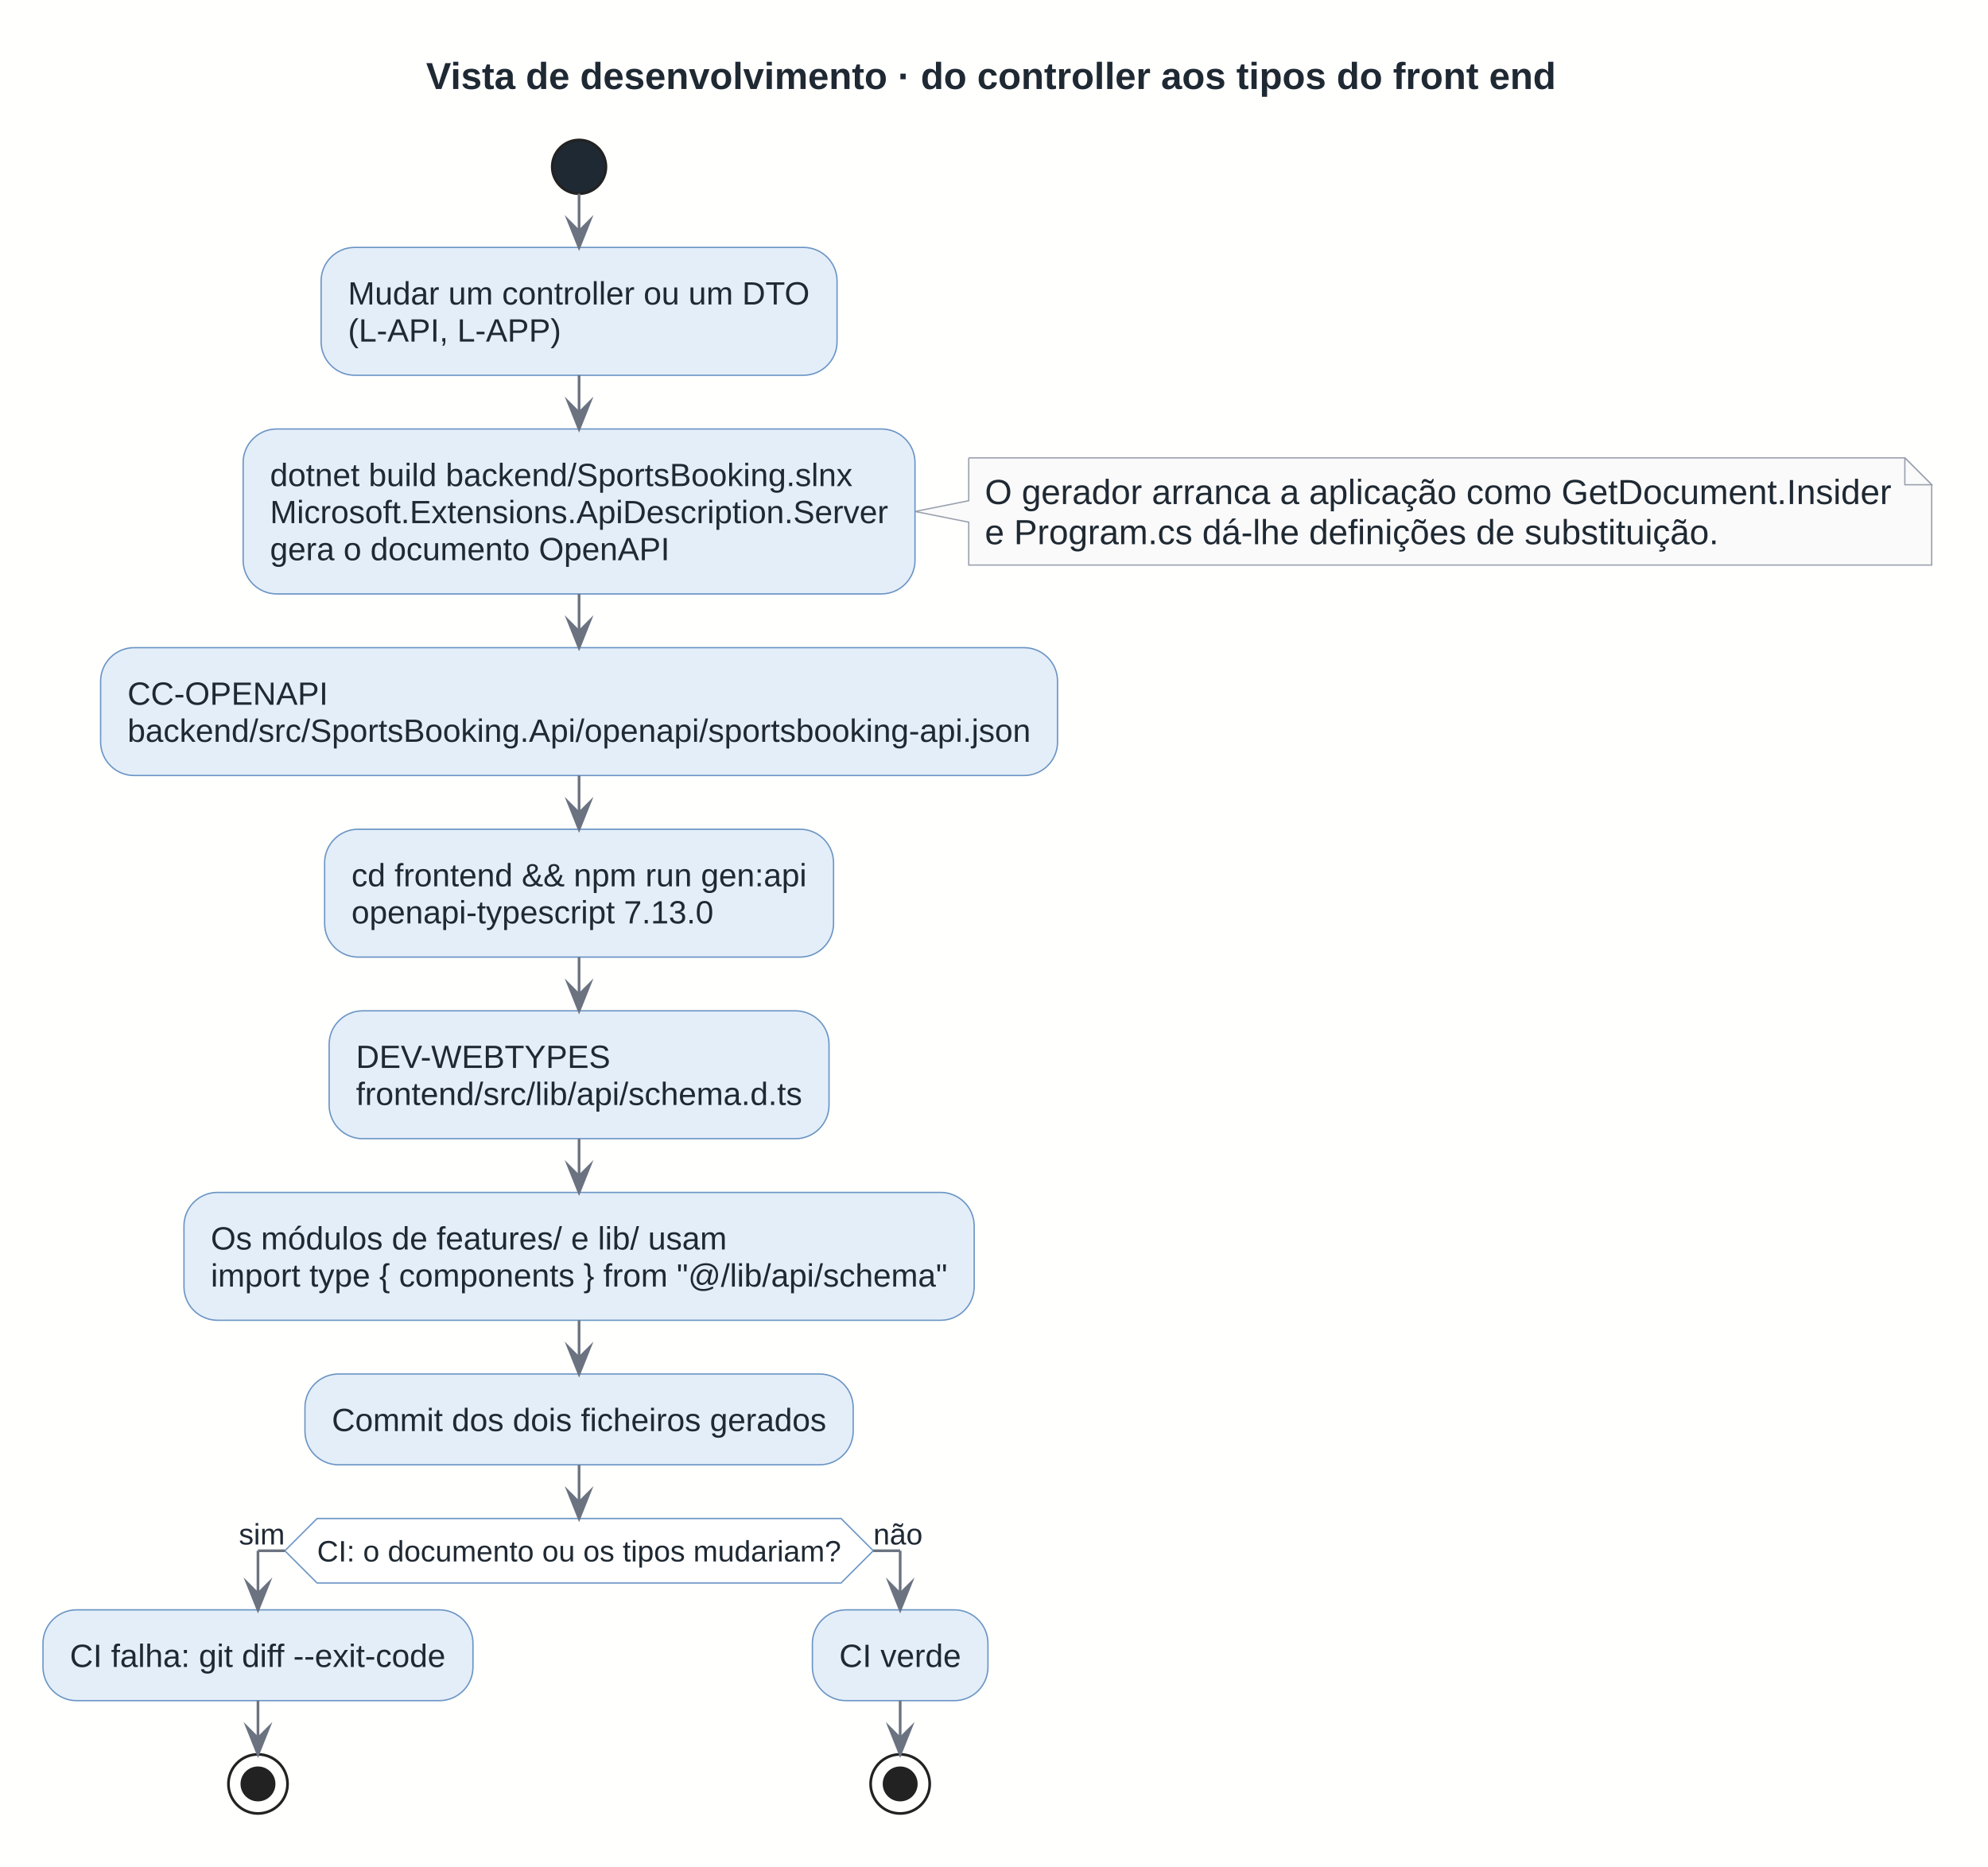
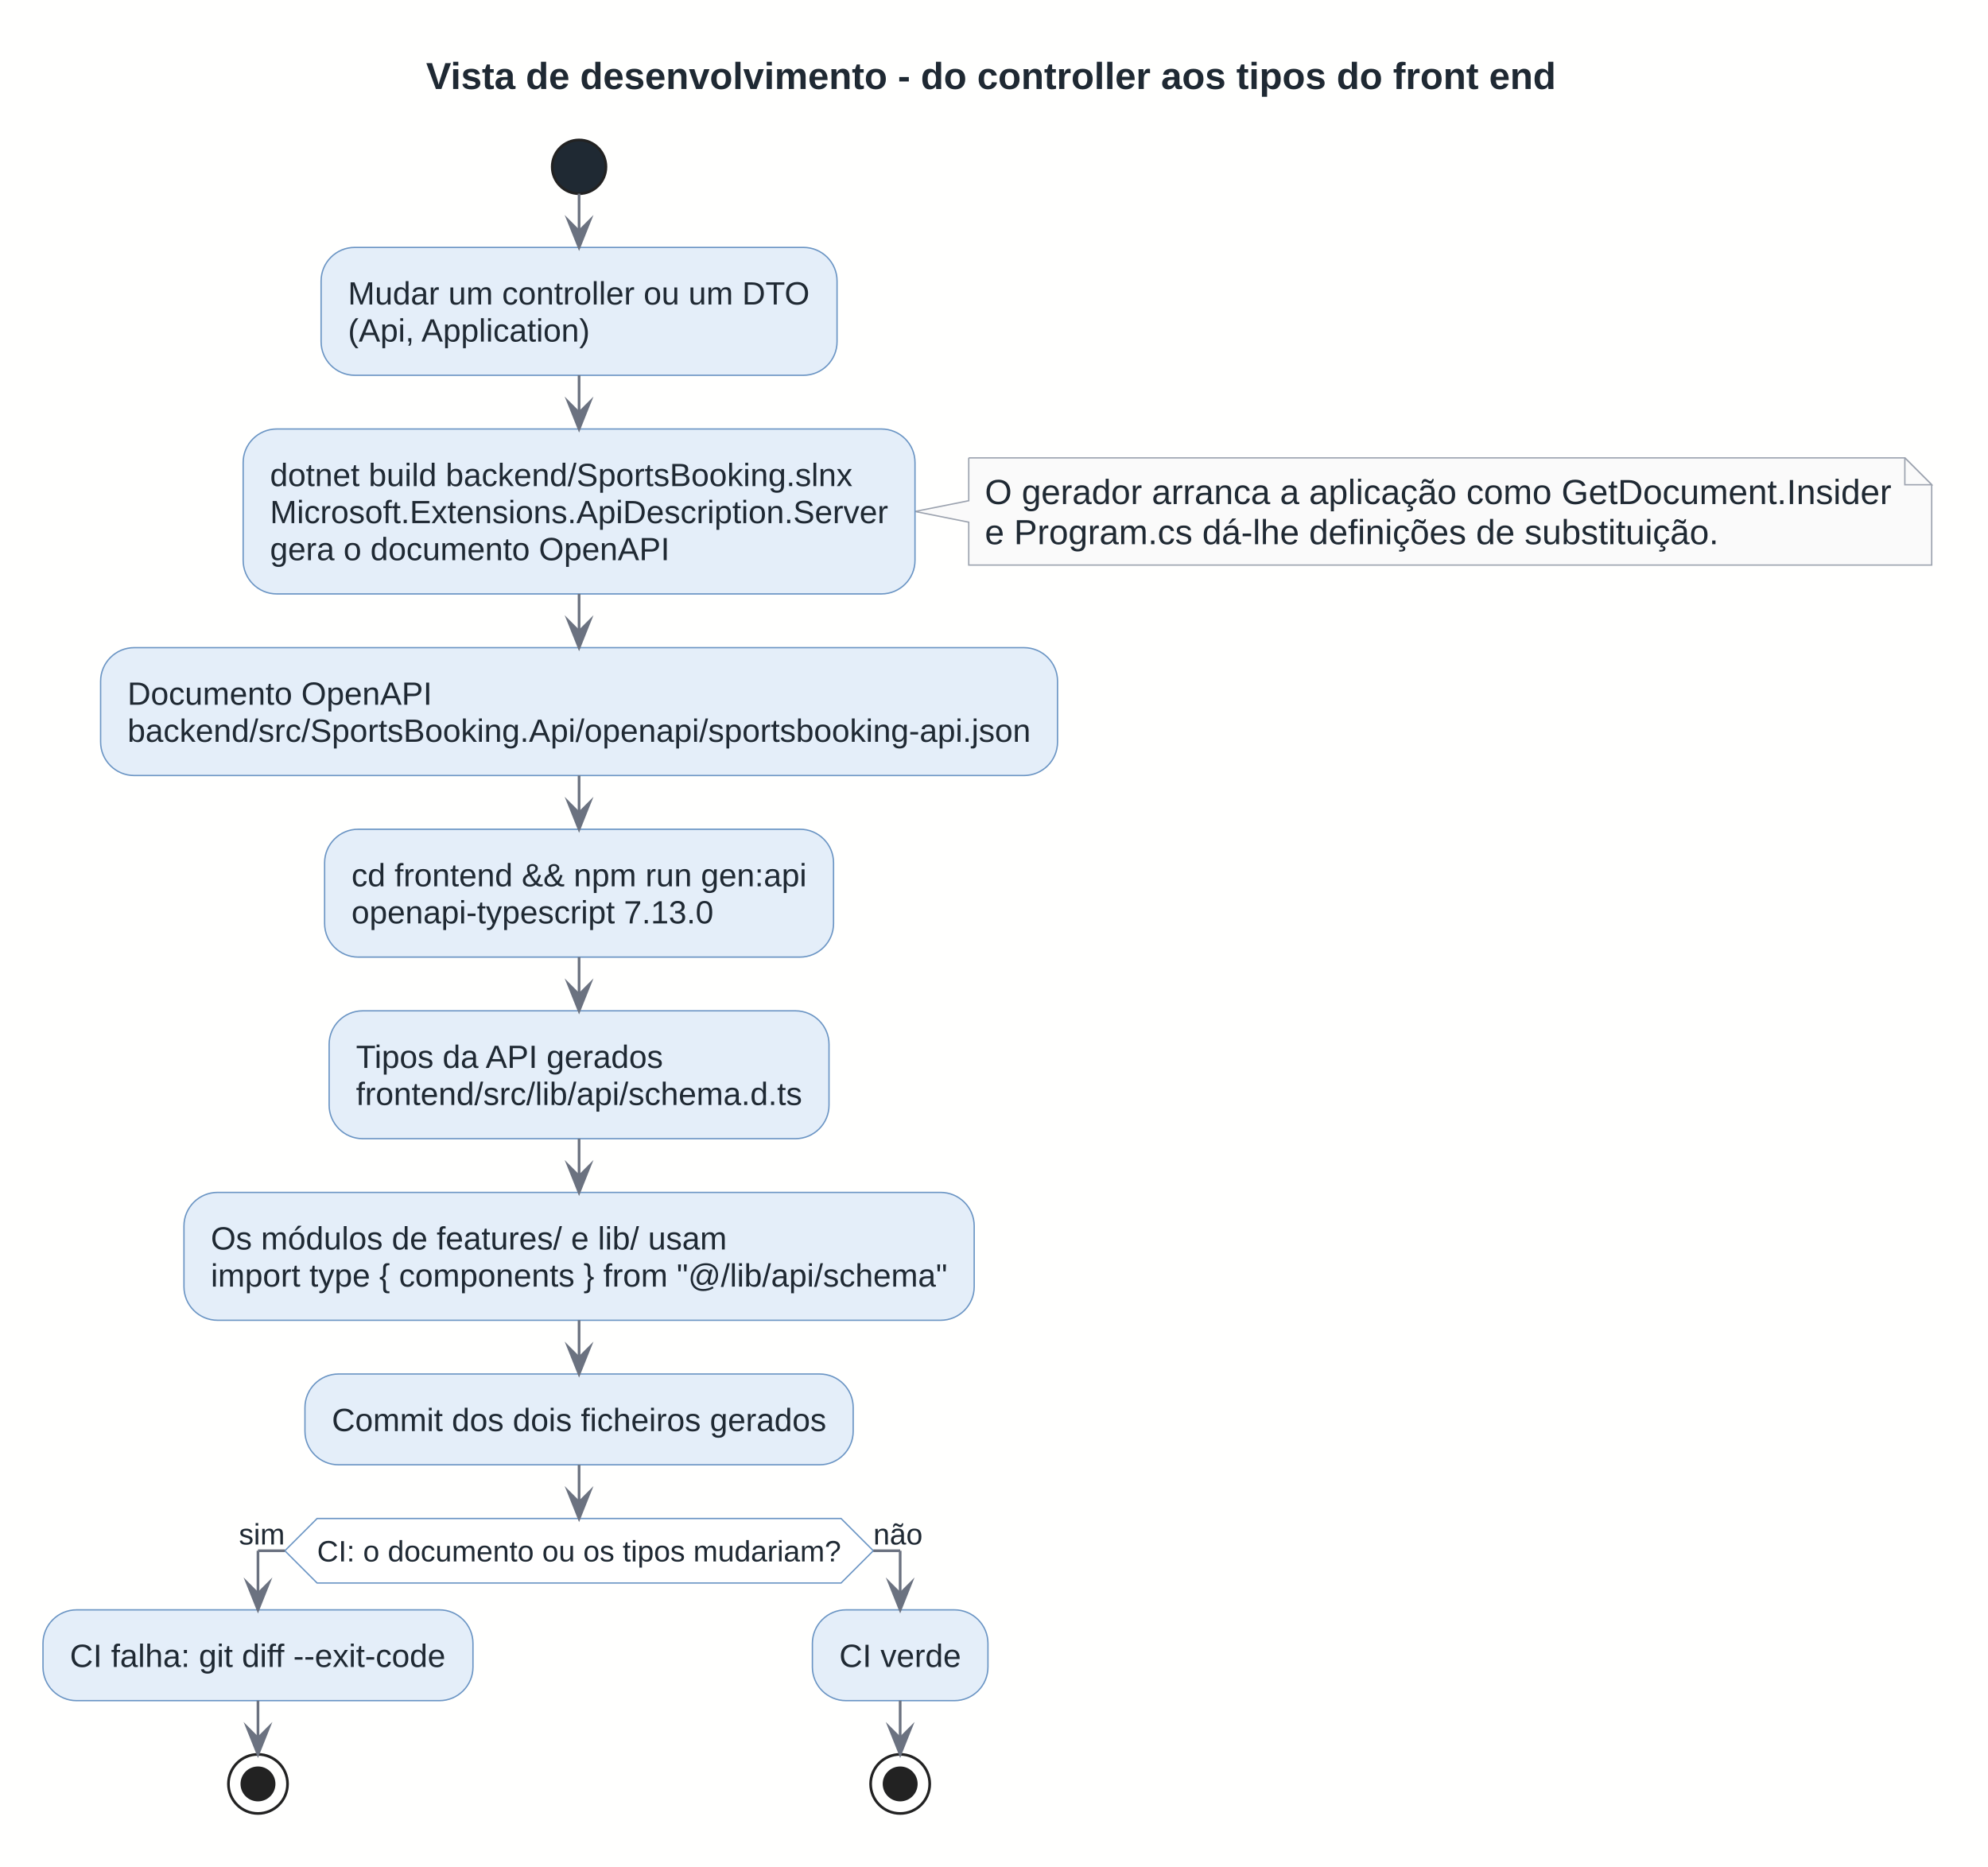
<svg xmlns="http://www.w3.org/2000/svg" version="1.1" data-diagram-type="ACTIVITY" style="width:740px;height:695px;background:#FFFFFE;" width="740px" height="695px" viewBox="0 0 740 695" zoomAndPan="magnify" preserveAspectRatio="none" contentStyleType="text/css">
  <defs />
  <g font-family="sans-serif" lengthAdjust="spacing">
    <rect x="0" y="0" width="740" height="695" fill="#FFFFFE" style="stroke:none;" />
    <g class="title" data-source-line="7">
-       <text x="158.607" y="33.132" fill="#1F2933" font-size="14" textLength="420.827" font-weight="700" font-family="Arial, Liberation Sans, Helvetica, sans-serif">Vista de desenvolvimento · do controller aos tipos do front end</text>
+       <text x="158.607" y="33.132" fill="#1F2933" font-size="14" textLength="420.827" font-weight="700" font-family="Arial, Liberation Sans, Helvetica, sans-serif">Vista de desenvolvimento - do controller aos tipos do front end</text>
    </g>
    <ellipse cx="215.551" cy="62.099" rx="10" ry="10" fill="#1F2933" style="stroke:#222;stroke-width:1;" />
    <rect x="119.524" y="92.099" width="192.055" height="47.598" fill="#E4EEF9" style="stroke:#6B95C4;stroke-width:0.5;" rx="12.5" ry="12.5" />
    <text x="129.524" y="113.354" fill="#1F2933" font-size="12" textLength="172.055" font-family="Arial, Liberation Sans, Helvetica, sans-serif">Mudar um controller ou um DTO</text>
-     <text x="129.524" y="127.153" fill="#1F2933" font-size="12" textLength="79.354" font-family="Arial, Liberation Sans, Helvetica, sans-serif">(L-API, L-APP)</text>
+     <text x="129.524" y="127.153" fill="#1F2933" font-size="12" textLength="90.709" font-family="Arial, Liberation Sans, Helvetica, sans-serif">(Api, Application)</text>
    <path d="M360.594,170.446 L360.594,186.395 L340.594,190.395 L360.594,194.395 L360.594,210.343 A0,0 0 0 0 360.594,210.343 L719.042,210.343 A0,0 0 0 0 719.042,210.343 L719.042,180.446 L709.042,170.446 L360.594,170.446 A0,0 0 0 0 360.594,170.446" style="stroke:#9CA3AF;stroke-width:0.5;" fill="#FAFAFA" />
    <path d="M709.042,170.446 L709.042,180.446 L719.042,180.446 L709.042,170.446" style="stroke:#9CA3AF;stroke-width:0.5;" fill="#FAFAFA" />
    <text x="366.594" y="187.64" fill="#1F2933" font-size="13" textLength="337.448" font-family="Arial, Liberation Sans, Helvetica, sans-serif">O gerador arranca a aplicação como GetDocument.Insider</text>
    <text x="366.594" y="202.588" fill="#1F2933" font-size="13" textLength="273.146" font-family="Arial, Liberation Sans, Helvetica, sans-serif">e Program.cs dá-lhe definições de substituição.</text>
    <rect x="90.508" y="159.696" width="250.086" height="61.396" fill="#E4EEF9" style="stroke:#6B95C4;stroke-width:0.5;" rx="12.5" ry="12.5" />
    <text x="100.508" y="180.952" fill="#1F2933" font-size="12" textLength="216.809" font-family="Arial, Liberation Sans, Helvetica, sans-serif">dotnet build backend/SportsBooking.slnx</text>
    <text x="100.508" y="194.751" fill="#1F2933" font-size="12" textLength="230.086" font-family="Arial, Liberation Sans, Helvetica, sans-serif">Microsoft.Extensions.ApiDescription.Server</text>
    <text x="100.508" y="208.55" fill="#1F2933" font-size="12" textLength="148.764" font-family="Arial, Liberation Sans, Helvetica, sans-serif">gera o documento OpenAPI</text>
    <rect x="37.449" y="241.093" width="356.205" height="47.598" fill="#E4EEF9" style="stroke:#6B95C4;stroke-width:0.5;" rx="12.5" ry="12.5" />
-     <text x="47.449" y="262.349" fill="#1F2933" font-size="12" textLength="74.678" font-family="Arial, Liberation Sans, Helvetica, sans-serif">CC-OPENAPI</text>
+     <text x="47.449" y="262.349" fill="#1F2933" font-size="12" textLength="113.396" font-family="Arial, Liberation Sans, Helvetica, sans-serif">Documento OpenAPI</text>
    <text x="47.449" y="276.147" fill="#1F2933" font-size="12" textLength="336.205" font-family="Arial, Liberation Sans, Helvetica, sans-serif">backend/src/SportsBooking.Api/openapi/sportsbooking-api.json</text>
    <rect x="120.831" y="308.69" width="189.441" height="47.598" fill="#E4EEF9" style="stroke:#6B95C4;stroke-width:0.5;" rx="12.5" ry="12.5" />
    <text x="130.831" y="329.946" fill="#1F2933" font-size="12" textLength="169.441" font-family="Arial, Liberation Sans, Helvetica, sans-serif">cd frontend &amp;&amp; npm run gen:api</text>
    <text x="130.831" y="343.745" fill="#1F2933" font-size="12" textLength="134.754" font-family="Arial, Liberation Sans, Helvetica, sans-serif">openapi-typescript 7.13.0</text>
    <rect x="122.512" y="376.288" width="186.078" height="47.598" fill="#E4EEF9" style="stroke:#6B95C4;stroke-width:0.5;" rx="12.5" ry="12.5" />
-     <text x="132.512" y="397.544" fill="#1F2933" font-size="12" textLength="95.35" font-family="Arial, Liberation Sans, Helvetica, sans-serif">DEV-WEBTYPES</text>
+     <text x="132.512" y="397.544" fill="#1F2933" font-size="12" textLength="115.4" font-family="Arial, Liberation Sans, Helvetica, sans-serif">Tipos da API gerados</text>
    <text x="132.512" y="411.343" fill="#1F2933" font-size="12" textLength="166.078" font-family="Arial, Liberation Sans, Helvetica, sans-serif">frontend/src/lib/api/schema.d.ts</text>
    <rect x="68.474" y="443.886" width="294.154" height="47.598" fill="#E4EEF9" style="stroke:#6B95C4;stroke-width:0.5;" rx="12.5" ry="12.5" />
    <text x="78.474" y="465.142" fill="#1F2933" font-size="12" textLength="192.094" font-family="Arial, Liberation Sans, Helvetica, sans-serif">Os módulos de features/ e lib/ usam</text>
    <text x="78.474" y="478.94" fill="#1F2933" font-size="12" textLength="274.154" font-family="Arial, Liberation Sans, Helvetica, sans-serif">import type { components } from "@/lib/api/schema"</text>
    <rect x="113.512" y="511.483" width="204.078" height="33.799" fill="#E4EEF9" style="stroke:#6B95C4;stroke-width:0.5;" rx="12.5" ry="12.5" />
    <text x="123.512" y="532.739" fill="#1F2933" font-size="12" textLength="184.078" font-family="Arial, Liberation Sans, Helvetica, sans-serif">Commit dos dois ficheiros gerados</text>
    <polygon points="118.028,565.282,313.074,565.282,325.074,577.282,313.074,589.282,118.028,589.282,106.028,577.282,118.028,565.282" fill="#FFF" style="stroke:#6B95C4;stroke-width:0.5;stroke-linejoin:miter;stroke-miterlimit:10;" />
    <text x="118.028" y="581.276" fill="#1F2933" font-size="11" textLength="195.046" font-family="Arial, Liberation Sans, Helvetica, sans-serif">CI: o documento ou os tipos mudariam?</text>
    <text x="88.921" y="574.951" fill="#1F2933" font-size="11" textLength="17.107" font-family="Arial, Liberation Sans, Helvetica, sans-serif">sim</text>
    <text x="325.074" y="574.951" fill="#1F2933" font-size="11" textLength="18.353" font-family="Arial, Liberation Sans, Helvetica, sans-serif">não</text>
    <rect x="16" y="599.282" width="160.057" height="33.799" fill="#E4EEF9" style="stroke:#6B95C4;stroke-width:0.5;" rx="12.5" ry="12.5" />
    <text x="26" y="620.538" fill="#1F2933" font-size="12" textLength="140.057" font-family="Arial, Liberation Sans, Helvetica, sans-serif">CI falha: git diff --exit-code</text>
    <ellipse cx="96.028" cy="664.081" rx="11" ry="11" fill="none" style="stroke:#222;stroke-width:1;" />
    <ellipse cx="96.028" cy="664.081" rx="6" ry="6" fill="#222" style="stroke:#222;stroke-width:1;" />
    <rect x="302.398" y="599.282" width="65.352" height="33.799" fill="#E4EEF9" style="stroke:#6B95C4;stroke-width:0.5;" rx="12.5" ry="12.5" />
    <text x="312.398" y="620.538" fill="#1F2933" font-size="12" textLength="45.352" font-family="Arial, Liberation Sans, Helvetica, sans-serif">CI verde</text>
    <ellipse cx="335.074" cy="664.081" rx="11" ry="11" fill="none" style="stroke:#222;stroke-width:1;" />
    <ellipse cx="335.074" cy="664.081" rx="6" ry="6" fill="#222" style="stroke:#222;stroke-width:1;" />
    <line x1="215.551" y1="72.099" x2="215.551" y2="92.099" style="stroke:#6B7280;stroke-width:1;" />
    <polygon points="211.551,82.099,215.551,92.099,219.551,82.099,215.551,86.099" fill="#6B7280" style="stroke:#6B7280;stroke-width:1;stroke-linejoin:miter;stroke-miterlimit:10;" />
    <line x1="215.551" y1="139.696" x2="215.551" y2="159.696" style="stroke:#6B7280;stroke-width:1;" />
    <polygon points="211.551,149.696,215.551,159.696,219.551,149.696,215.551,153.696" fill="#6B7280" style="stroke:#6B7280;stroke-width:1;stroke-linejoin:miter;stroke-miterlimit:10;" />
    <line x1="215.551" y1="221.093" x2="215.551" y2="241.093" style="stroke:#6B7280;stroke-width:1;" />
    <polygon points="211.551,231.093,215.551,241.093,219.551,231.093,215.551,235.093" fill="#6B7280" style="stroke:#6B7280;stroke-width:1;stroke-linejoin:miter;stroke-miterlimit:10;" />
    <line x1="215.551" y1="288.69" x2="215.551" y2="308.69" style="stroke:#6B7280;stroke-width:1;" />
    <polygon points="211.551,298.69,215.551,308.69,219.551,298.69,215.551,302.69" fill="#6B7280" style="stroke:#6B7280;stroke-width:1;stroke-linejoin:miter;stroke-miterlimit:10;" />
    <line x1="215.551" y1="356.288" x2="215.551" y2="376.288" style="stroke:#6B7280;stroke-width:1;" />
    <polygon points="211.551,366.288,215.551,376.288,219.551,366.288,215.551,370.288" fill="#6B7280" style="stroke:#6B7280;stroke-width:1;stroke-linejoin:miter;stroke-miterlimit:10;" />
    <line x1="215.551" y1="423.886" x2="215.551" y2="443.886" style="stroke:#6B7280;stroke-width:1;" />
    <polygon points="211.551,433.886,215.551,443.886,219.551,433.886,215.551,437.886" fill="#6B7280" style="stroke:#6B7280;stroke-width:1;stroke-linejoin:miter;stroke-miterlimit:10;" />
    <line x1="215.551" y1="491.483" x2="215.551" y2="511.483" style="stroke:#6B7280;stroke-width:1;" />
    <polygon points="211.551,501.483,215.551,511.483,219.551,501.483,215.551,505.483" fill="#6B7280" style="stroke:#6B7280;stroke-width:1;stroke-linejoin:miter;stroke-miterlimit:10;" />
    <line x1="96.028" y1="633.081" x2="96.028" y2="653.081" style="stroke:#6B7280;stroke-width:1;" />
    <polygon points="92.028,643.081,96.028,653.081,100.028,643.081,96.028,647.081" fill="#6B7280" style="stroke:#6B7280;stroke-width:1;stroke-linejoin:miter;stroke-miterlimit:10;" />
    <line x1="335.074" y1="633.081" x2="335.074" y2="653.081" style="stroke:#6B7280;stroke-width:1;" />
    <polygon points="331.074,643.081,335.074,653.081,339.074,643.081,335.074,647.081" fill="#6B7280" style="stroke:#6B7280;stroke-width:1;stroke-linejoin:miter;stroke-miterlimit:10;" />
    <line x1="106.028" y1="577.282" x2="96.028" y2="577.282" style="stroke:#6B7280;stroke-width:1;" />
    <line x1="96.028" y1="577.282" x2="96.028" y2="599.282" style="stroke:#6B7280;stroke-width:1;" />
    <polygon points="92.028,589.282,96.028,599.282,100.028,589.282,96.028,593.282" fill="#6B7280" style="stroke:#6B7280;stroke-width:1;stroke-linejoin:miter;stroke-miterlimit:10;" />
    <line x1="325.074" y1="577.282" x2="335.074" y2="577.282" style="stroke:#6B7280;stroke-width:1;" />
    <line x1="335.074" y1="577.282" x2="335.074" y2="599.282" style="stroke:#6B7280;stroke-width:1;" />
    <polygon points="331.074,589.282,335.074,599.282,339.074,589.282,335.074,593.282" fill="#6B7280" style="stroke:#6B7280;stroke-width:1;stroke-linejoin:miter;stroke-miterlimit:10;" />
    <line x1="215.551" y1="545.282" x2="215.551" y2="565.282" style="stroke:#6B7280;stroke-width:1;" />
    <polygon points="211.551,555.282,215.551,565.282,219.551,555.282,215.551,559.282" fill="#6B7280" style="stroke:#6B7280;stroke-width:1;stroke-linejoin:miter;stroke-miterlimit:10;" />
  </g>
</svg>
